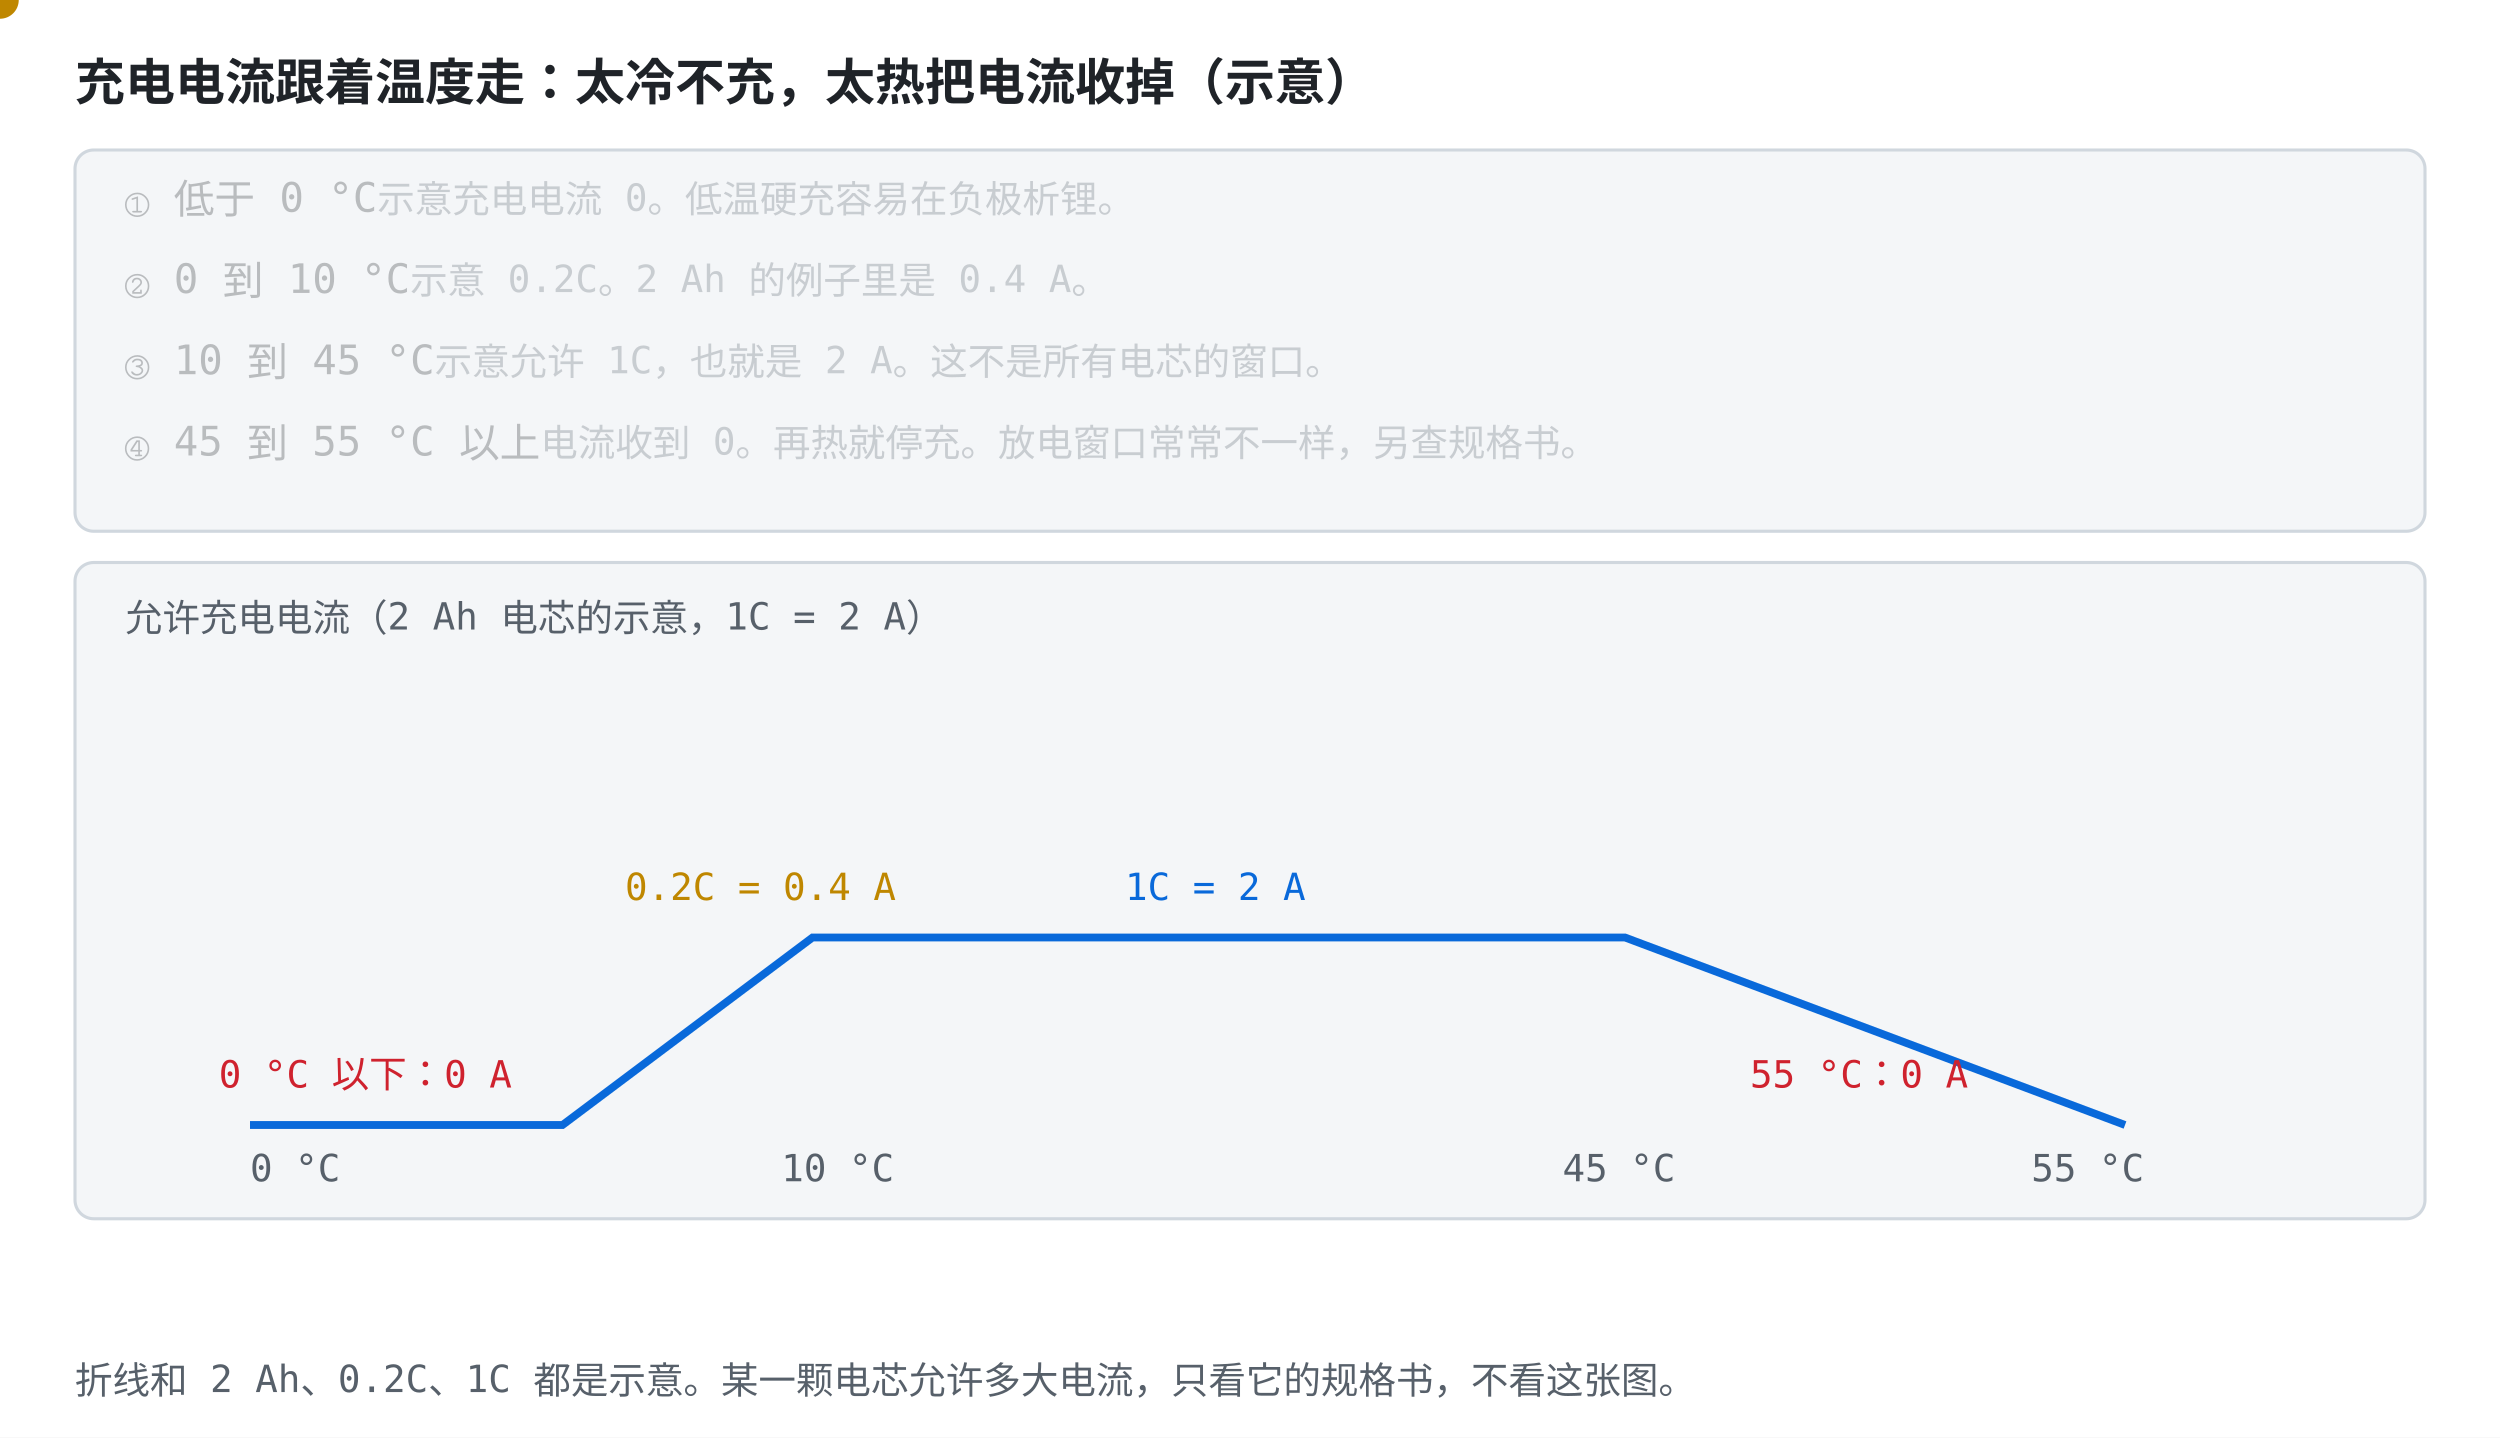
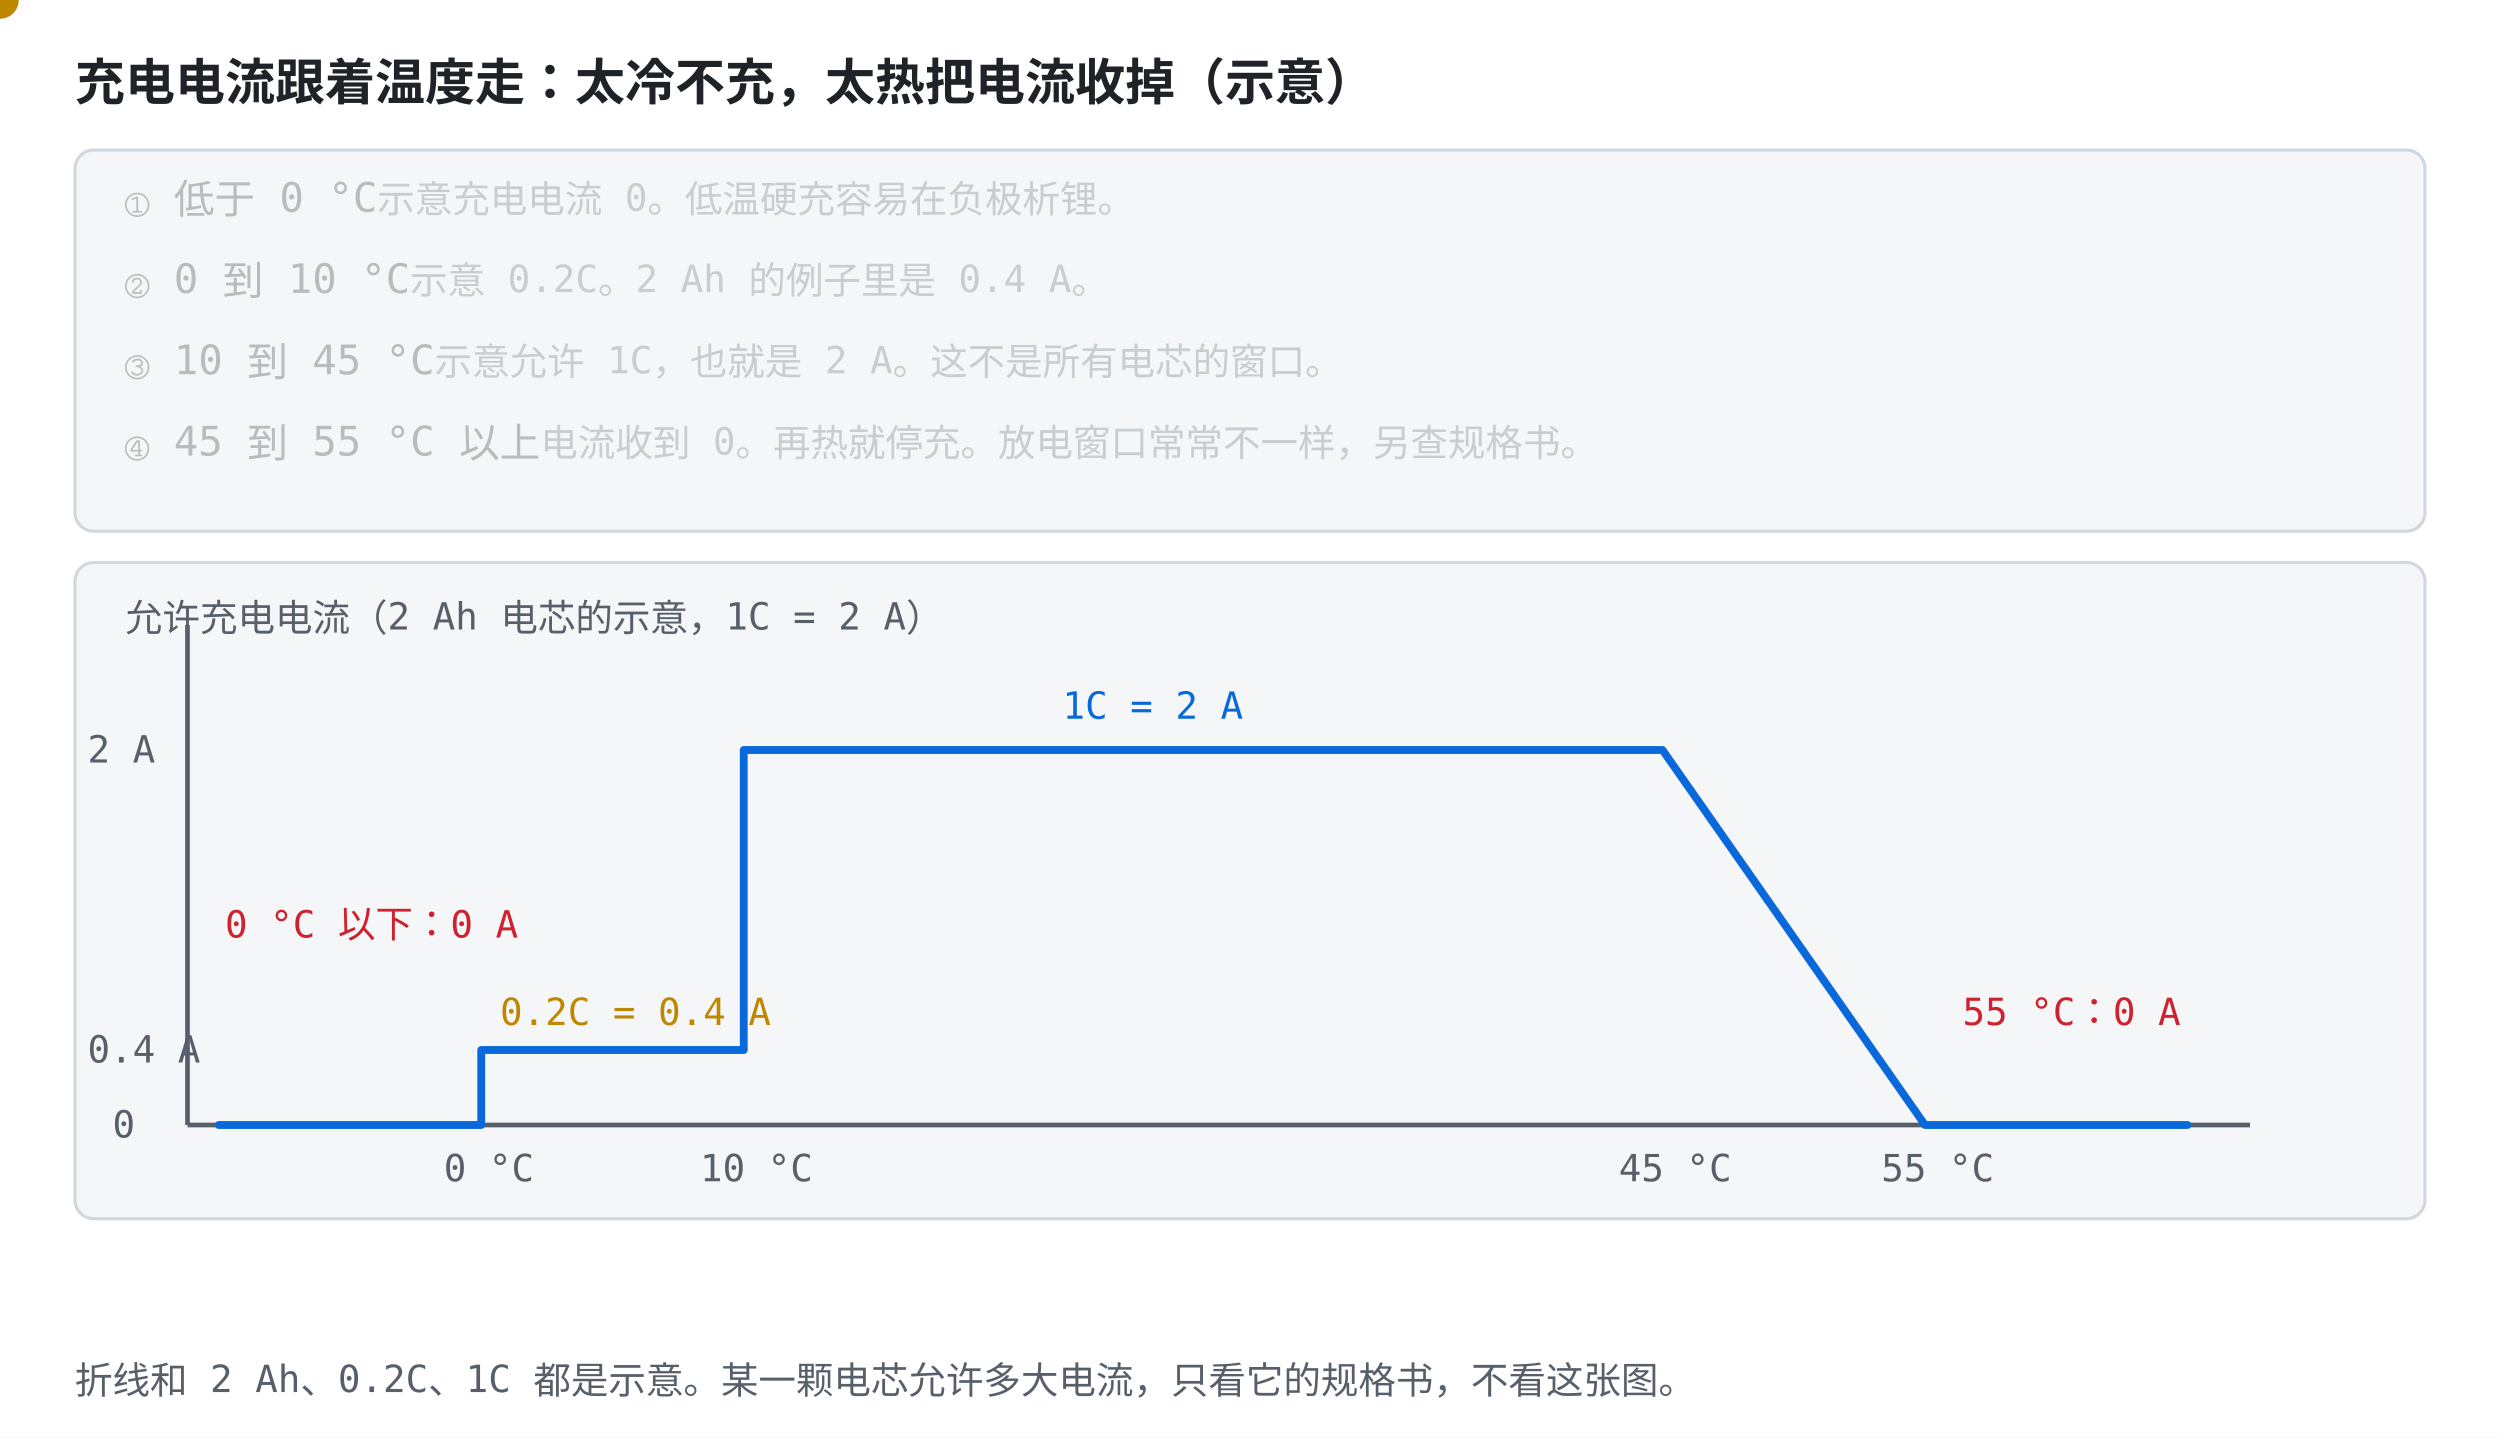
<svg xmlns="http://www.w3.org/2000/svg" viewBox="0 0 800 460" font-family="ui-monospace, Consolas, monospace">
  <style>
    .bg { fill: #ffffff; }
    .panel { fill: #f4f6f8; stroke: #d0d7de; }
    .axis { stroke: #57606a; stroke-width: 1.5; fill: none; }
    .txt { fill: #1f2328; font-size: 13px; }
    .small { fill: #57606a; font-size: 12px; }
    .title { fill: #1f2328; font-size: 16px; font-weight: bold; }
    .hi { fill: #0969da; }
    .warn { fill: #cf222e; }
    .ok { fill: #1a7f37; }
    .gold { fill: #bf8700; }
    .lineb { stroke: #0969da; stroke-width: 2.5; fill: none; }
    .liner { stroke: #cf222e; stroke-width: 2.5; fill: none; }
    .lineg { stroke: #1a7f37; stroke-width: 2.5; fill: none; }
    .liney { stroke: #bf8700; stroke-width: 2.5; fill: none; }
    .dotb { fill: #0969da; }
    .dotr { fill: #cf222e; }
    .dotg { fill: #1a7f37; }
    .doty { fill: #bf8700; }
    .boxb { fill: #ddf4ff; stroke: #0969da; }
    .boxr { fill: #ffebe9; stroke: #cf222e; }
    .boxg { fill: #dafbe1; stroke: #1a7f37; }
    .boxy { fill: #fff8c5; stroke: #bf8700; }
    @media (prefers-color-scheme: dark) {
      .bg { fill: #0d1117; }
      .panel { fill: #161b22; stroke: #30363d; }
      .axis { stroke: #8b949e; }
      .txt { fill: #e6edf3; }
      .small { fill: #8b949e; }
      .title { fill: #e6edf3; }
      .hi { fill: #4493f8; }
      .warn { fill: #ff7b72; }
      .ok { fill: #3fb950; }
      .gold { fill: #d29922; }
      .lineb { stroke: #4493f8; }
      .liner { stroke: #ff7b72; }
      .lineg { stroke: #3fb950; }
      .liney { stroke: #d29922; }
      .dotb { fill: #4493f8; }
      .dotr { fill: #ff7b72; }
      .dotg { fill: #3fb950; }
      .doty { fill: #d29922; }
      .boxb { fill: #12233a; stroke: #4493f8; }
      .boxr { fill: #3d1214; stroke: #ff7b72; }
      .boxg { fill: #12261e; stroke: #3fb950; }
      .boxy { fill: #3d2e00; stroke: #d29922; }
    }
  </style>
  <rect class="bg" width="800" height="460" />
  <text class="title" x="24" y="32">充电电流跟着温度走：太冷不充，太热把电流收掉（示意）</text>
  <rect class="panel" x="24" y="48" width="752" height="122" rx="6" />
  <text class="txt" x="40" y="68" opacity="0.28">① 低于 0 °C<tspan class="small">　示意充电电流 0。低温硬充容易在负极析锂。</tspan>
    <animate attributeName="opacity" values="1;1;0.28;0.28;0.28;0.28;0.28;0.28" keyTimes="0;0.249;0.25;0.499;0.5;0.749;0.75;1" dur="12s" repeatCount="indefinite" />
  </text>
  <text class="txt" x="40" y="94" opacity="0.28">② 0 到 10 °C<tspan class="small">　示意 0.2C。2 Ah 的例子里是 0.4 A。</tspan>
    <animate attributeName="opacity" values="0.28;0.28;1;1;0.28;0.28;0.28;0.28" keyTimes="0;0.249;0.25;0.499;0.5;0.749;0.75;1" dur="12s" repeatCount="indefinite" />
  </text>
  <text class="txt" x="40" y="120" opacity="0.28">③ 10 到 45 °C<tspan class="small">　示意允许 1C，也就是 2 A。这不是所有电芯的窗口。</tspan>
    <animate attributeName="opacity" values="0.28;0.28;0.28;0.28;1;1;0.28;0.28" keyTimes="0;0.249;0.25;0.499;0.5;0.749;0.75;1" dur="12s" repeatCount="indefinite" />
  </text>
  <text class="txt" x="40" y="146" opacity="0.28">④ 45 到 55 °C 以上<tspan class="small">　电流收到 0。再热就停充。放电窗口常常不一样，另查规格书。</tspan>
    <animate attributeName="opacity" values="0.28;0.28;0.28;0.28;0.28;0.28;1;1" keyTimes="0;0.249;0.25;0.499;0.5;0.749;0.75;1" dur="12s" repeatCount="indefinite" />
  </text>
  <rect class="panel" x="24" y="180" width="752" height="210" rx="6" />
  <text class="small" x="40" y="202">允许充电电流（2 Ah 电芯的示意，1C = 2 A）</text>
-   <path class="lineb" d="M80 360 L180 360 L260 300 L520 300 L680 360" />
+   <line class="axis" x1="60" y1="200" x2="60" y2="360" />
+   <line class="axis" x1="60" y1="360" x2="720" y2="360" />
+   <text class="small" x="28" y="244">2 A</text>
+   <text class="small" x="28" y="340">0.4 A</text>
+   <text class="small" x="36" y="364">0</text>
+   <path class="lineb" d="M70.0 360.0 L154.0 360.0 L154.0 336.0 L238.0 336.0 L238.0 240.0 L532.0 240.0 L616.0 360.0 L700.0 360.0" stroke-linejoin="round" stroke-linecap="round" />
  <circle class="doty" r="6">
-     <animateMotion dur="12s" repeatCount="indefinite" path="M80 360 L180 360 L260 300 L520 300 L680 360" />
+     <animateMotion dur="12s" repeatCount="indefinite" calcMode="linear" keyPoints="0;0.185;0.535;0.816;1" keyTimes="0;0.25;0.5;0.75;1" path="M70.0 360.0 L154.0 360.0 L154.0 336.0 L238.0 336.0 L238.0 240.0 L532.0 240.0 L616.0 360.0 L700.0 360.0" />
  </circle>
-   <text class="warn" x="70" y="348">0 °C 以下：0 A</text>
-   <text class="gold" x="200" y="288">0.2C = 0.4 A</text>
-   <text class="hi" x="360" y="288">1C = 2 A</text>
-   <text class="warn" x="560" y="348">55 °C：0 A</text>
-   <text class="small" x="80" y="378">0 °C</text>
-   <text class="small" x="250" y="378">10 °C</text>
-   <text class="small" x="500" y="378">45 °C</text>
-   <text class="small" x="650" y="378">55 °C</text>
+   <text class="warn" x="72" y="300">0 °C 以下：0 A</text>
+   <text class="gold" x="160" y="328">0.2C = 0.4 A</text>
+   <text class="hi" x="340" y="230">1C = 2 A</text>
+   <text class="warn" x="628" y="328">55 °C：0 A</text>
+   <text class="small" x="142" y="378">0 °C</text>
+   <text class="small" x="224" y="378">10 °C</text>
+   <text class="small" x="518" y="378">45 °C</text>
+   <text class="small" x="602" y="378">55 °C</text>
  <text class="small" x="24" y="446">折线和 2 Ah、0.2C、1C 都是示意。某一颗电芯允许多大电流，只看它的规格书，不看这张图。</text>
</svg>
